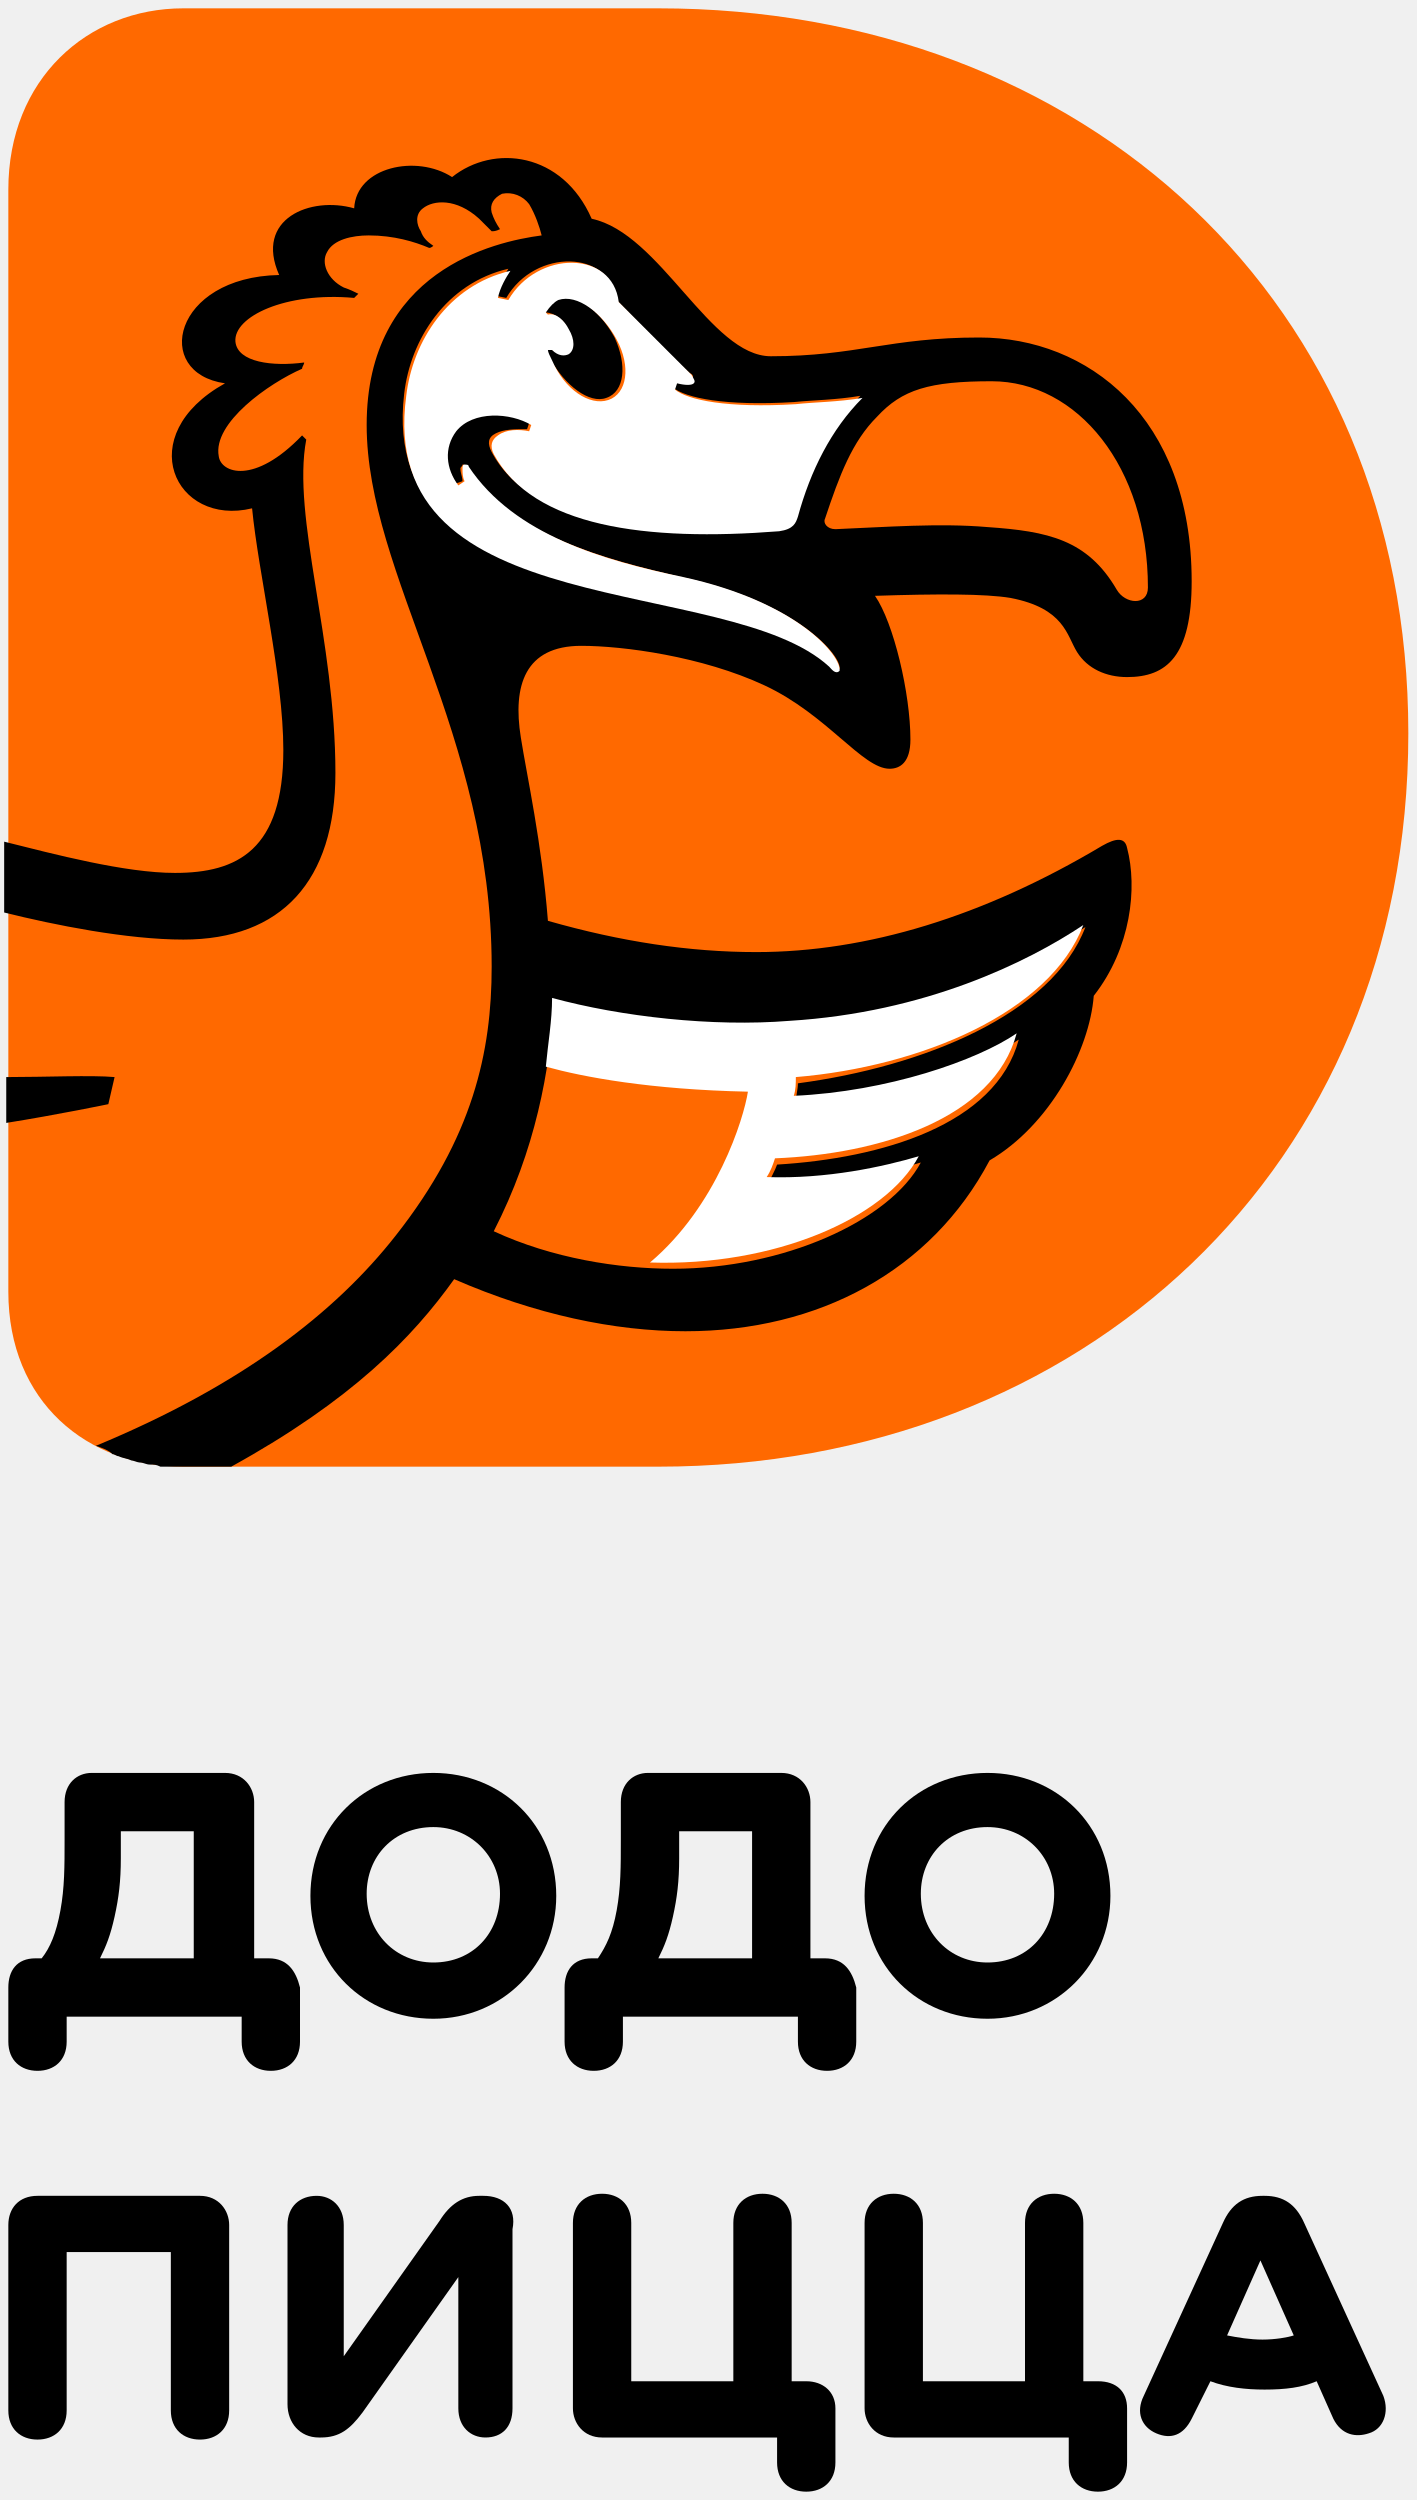
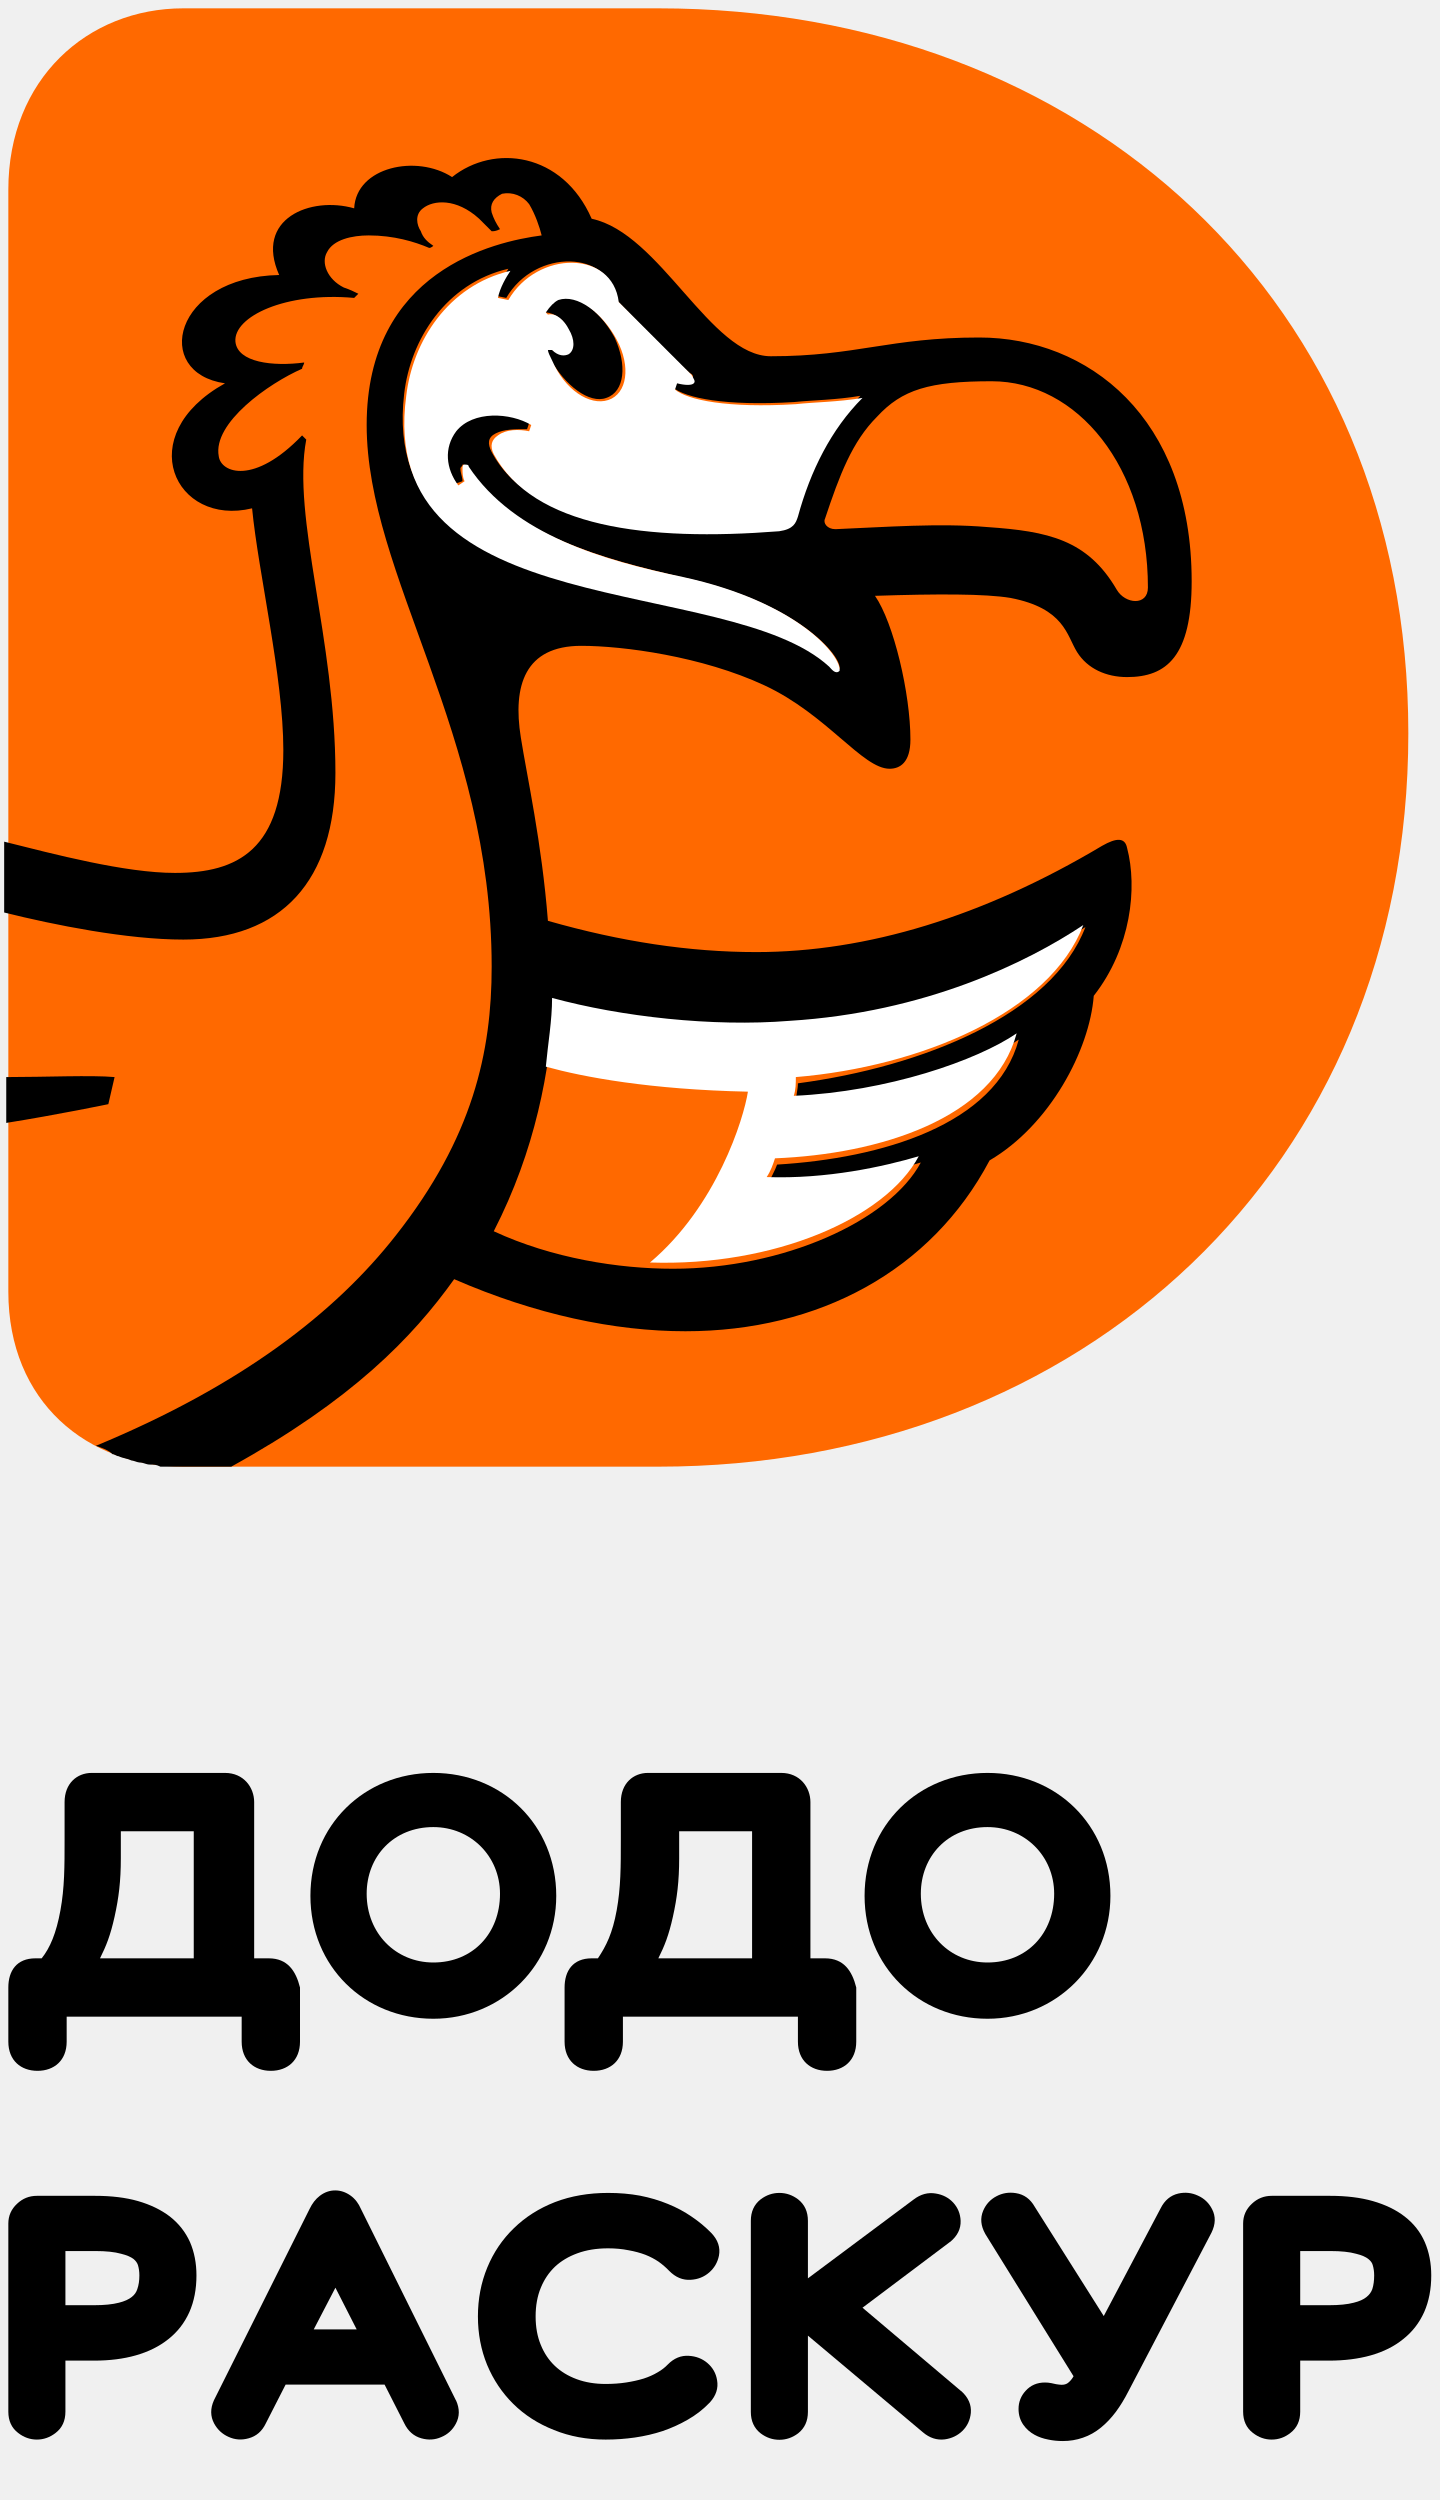
- <svg xmlns="http://www.w3.org/2000/svg" version="1.1" id="Слой_1" x="0px" y="0px" viewBox="0 0 68 120" style="enable-background:new 0 0 68 120;" xml:space="preserve">
+ <svg xmlns="http://www.w3.org/2000/svg" version="1.1" id="Слой_1" x="0px" y="0px" viewBox="0 0 69.1 120" style="enable-background:new 0 0 69.1 120;" xml:space="preserve">
  <style type="text/css">
	.st0{fill:#FF6900;}
	.st1{fill:#FFFFFF;}
</style>
  <g id="RU_Dodo_Pizza_Tall_Version_CMYK_1_">
    <g>
      <g id="RU_Tall_Logo_CMYK_2_">
        <g>
          <path d="M12.9,94h-0.7v-7.5c0-0.7-0.5-1.4-1.4-1.4H4.4c-0.7,0-1.3,0.5-1.3,1.4v1.8c0,1.3,0,2.3-0.2,3.4C2.7,92.8,2.4,93.5,2,94      H1.7c-0.9,0-1.3,0.6-1.3,1.4V98c0,0.9,0.6,1.4,1.4,1.4c0.8,0,1.4-0.5,1.4-1.4v-1.2h8.4V98c0,0.9,0.6,1.4,1.4,1.4      c0.8,0,1.4-0.5,1.4-1.4v-2.6C14.2,94.6,13.8,94,12.9,94z M9.4,94H4.8c0.3-0.6,0.5-1.1,0.7-2c0.2-0.9,0.3-1.7,0.3-2.8l0-1.3h3.5      V94z" />
          <path d="M20.8,85.1c-3.3,0-5.9,2.5-5.9,5.9c0,3.4,2.6,5.9,5.9,5.9c3.3,0,5.9-2.6,5.9-5.9C26.7,87.6,24.1,85.1,20.8,85.1z       M20.8,94.2c-1.8,0-3.2-1.4-3.2-3.3c0-1.8,1.3-3.2,3.2-3.2c1.8,0,3.2,1.4,3.2,3.2C24,92.8,22.7,94.2,20.8,94.2z" />
          <path d="M39.6,94h-0.7v-7.5c0-0.7-0.5-1.4-1.4-1.4h-6.4c-0.7,0-1.3,0.5-1.3,1.4v1.8c0,1.3,0,2.3-0.2,3.4      c-0.2,1.1-0.5,1.7-0.9,2.3h-0.3c-0.9,0-1.3,0.6-1.3,1.4V98c0,0.9,0.6,1.4,1.4,1.4c0.8,0,1.4-0.5,1.4-1.4v-1.2h8.4V98      c0,0.9,0.6,1.4,1.4,1.4c0.8,0,1.4-0.5,1.4-1.4v-2.6C40.9,94.6,40.5,94,39.6,94z M36.1,94h-4.5c0.3-0.6,0.5-1.1,0.7-2      c0.2-0.9,0.3-1.7,0.3-2.8l0-1.3h3.5V94z" />
          <path d="M47.4,85.1c-3.3,0-5.9,2.5-5.9,5.9c0,3.4,2.6,5.9,5.9,5.9c3.3,0,5.9-2.6,5.9-5.9C53.3,87.6,50.7,85.1,47.4,85.1z       M47.4,94.2c-1.8,0-3.2-1.4-3.2-3.3c0-1.8,1.3-3.2,3.2-3.2c1.8,0,3.2,1.4,3.2,3.2C50.6,92.8,49.3,94.2,47.4,94.2z" />
        </g>
        <g>
-           <path d="M9.6,105.4H1.8c-0.9,0-1.4,0.6-1.4,1.4v8.9c0,0.9,0.6,1.4,1.4,1.4c0.8,0,1.4-0.5,1.4-1.4v-7.6h5v7.6      c0,0.9,0.6,1.4,1.4,1.4c0.8,0,1.4-0.5,1.4-1.4v-8.9C11,106.1,10.5,105.4,9.6,105.4z" />
-           <path d="M23.2,105.4H23c-0.8,0-1.4,0.4-1.9,1.2l-4.6,6.5v-6.3c0-0.9-0.6-1.4-1.3-1.4c-0.8,0-1.4,0.5-1.4,1.4v8.6      c0,0.9,0.6,1.6,1.5,1.6h0.1c0.9,0,1.4-0.4,2-1.2l4.6-6.5v6.3c0,0.9,0.6,1.4,1.3,1.4c0.8,0,1.3-0.5,1.3-1.4V107      C24.8,106,24.2,105.4,23.2,105.4z" />
-           <path d="M38.7,114.3H38v-7.6c0-0.9-0.6-1.4-1.4-1.4c-0.8,0-1.4,0.5-1.4,1.4v7.6h-4.9v-7.6c0-0.9-0.6-1.4-1.4-1.4      c-0.8,0-1.4,0.5-1.4,1.4v8.9c0,0.7,0.5,1.4,1.4,1.4h8.4v1.2c0,0.9,0.6,1.4,1.4,1.4c0.8,0,1.4-0.5,1.4-1.4v-2.6      C40.1,114.8,39.5,114.3,38.7,114.3z" />
-           <path d="M52.7,114.3H52v-7.6c0-0.9-0.6-1.4-1.4-1.4c-0.8,0-1.4,0.5-1.4,1.4v7.6h-4.9v-7.6c0-0.9-0.6-1.4-1.4-1.4      c-0.8,0-1.4,0.5-1.4,1.4v8.9c0,0.7,0.5,1.4,1.4,1.4h8.4v1.2c0,0.9,0.6,1.4,1.4,1.4c0.8,0,1.4-0.5,1.4-1.4v-2.6      C54.1,114.8,53.6,114.3,52.7,114.3z" />
-           <path d="M66.4,115l-3.8-8.3c-0.4-0.9-1-1.3-1.9-1.3h-0.1c-0.9,0-1.5,0.4-1.9,1.3l-3.8,8.3c-0.4,0.8-0.1,1.5,0.6,1.8      c0.7,0.3,1.3,0.1,1.7-0.7l0.9-1.8c0.8,0.3,1.7,0.4,2.6,0.4c1,0,1.8-0.1,2.5-0.4l0.8,1.8c0.4,0.8,1.1,0.9,1.7,0.7      C66.4,116.6,66.7,115.8,66.4,115z M60.6,112.3c-0.6,0-1.2-0.1-1.7-0.2l1.6-3.6l1.6,3.6C61.8,112.2,61.2,112.3,60.6,112.3z" />
+           <path d="M0.4 115.76Q0.4 116.42 0.87 116.78Q1.28 117.1 1.77 117.1Q2.26 117.1 2.67 116.78Q3.14 116.42 3.14 115.76V113.31H4.52Q5.63 113.31 6.51 113.06Q7.43 112.8 8.08 112.28Q8.74 111.76 9.09 110.98Q9.43 110.21 9.43 109.22Q9.43 108.34 9.12 107.62Q8.79 106.89 8.15 106.39Q7.52 105.91 6.62 105.65Q5.74 105.4 4.57 105.4H1.77Q1.22 105.4 0.82 105.78Q0.4 106.17 0.4 106.73ZM3.14 110.65V108.05H4.57Q5.35 108.05 5.81 108.18Q6.22 108.28 6.42 108.44Q6.57 108.57 6.62 108.72Q6.69 108.95 6.69 109.22Q6.69 109.6 6.59 109.88Q6.52 110.1 6.33 110.25Q6.11 110.43 5.71 110.53Q5.25 110.65 4.52 110.65H3.14Z" />
+           <path d="M19.4 116.31Q19.68 116.89 20.23 117.04Q20.73 117.18 21.18 116.98Q21.64 116.79 21.88 116.34Q22.16 115.82 21.89 115.22Q21.88 115.21 21.88 115.21L17.33 106.04Q17.15 105.62 16.83 105.39Q16.48 105.14 16.09 105.14Q15.69 105.14 15.35 105.4Q15.05 105.63 14.86 106.03L10.28 115.19Q10.28 115.2 10.27 115.21Q10 115.81 10.28 116.33Q10.52 116.77 10.97 116.97Q11.43 117.18 11.93 117.04Q12.49 116.89 12.76 116.32L13.71 114.46H18.46L19.4 116.31ZM15.06 111.81 16.1 109.81 17.12 111.81H15.06Z" />
+           <path d="M34.08 115.31Q34.52 114.82 34.42 114.25Q34.34 113.75 33.95 113.42Q33.58 113.11 33.07 113.08Q32.5 113.04 32.05 113.5Q31.85 113.71 31.57 113.87Q31.27 114.05 30.9 114.17Q30.51 114.29 30.05 114.36Q29.59 114.43 29.07 114.43Q28.3 114.43 27.68 114.2Q27.06 113.97 26.63 113.56Q26.2 113.15 25.96 112.56Q25.71 111.96 25.71 111.19Q25.71 110.41 25.96 109.81Q26.2 109.22 26.64 108.8Q27.08 108.39 27.71 108.16Q28.36 107.92 29.19 107.92Q29.71 107.92 30.16 108.01Q30.61 108.09 30.98 108.23Q31.33 108.37 31.61 108.56Q31.89 108.76 32.12 109Q32.58 109.47 33.16 109.43Q33.67 109.4 34.04 109.08Q34.41 108.76 34.51 108.27Q34.62 107.69 34.15 107.19Q33.72 106.75 33.2 106.4Q32.68 106.04 32.06 105.79Q31.43 105.53 30.71 105.39Q30 105.26 29.19 105.26Q27.79 105.26 26.64 105.7Q25.49 106.15 24.67 106.95Q23.84 107.75 23.39 108.84Q22.94 109.93 22.94 111.19Q22.94 112.43 23.38 113.51Q23.83 114.59 24.64 115.39Q25.45 116.19 26.59 116.64Q27.72 117.1 29.07 117.1Q29.79 117.1 30.48 117Q31.17 116.9 31.81 116.69Q32.45 116.47 33.02 116.14Q33.61 115.8 34.06 115.33Q34.07 115.32 34.08 115.31Z" />
+           <path d="M38.78 106.6Q38.78 105.94 38.31 105.57Q37.9 105.26 37.41 105.26Q36.92 105.26 36.51 105.57Q36.04 105.94 36.04 106.6V115.77Q36.04 116.43 36.51 116.8Q36.92 117.11 37.41 117.11Q37.9 117.11 38.31 116.8Q38.78 116.43 38.78 115.77V112.11L44.3 116.75Q44.78 117.16 45.35 117.09Q45.85 117.02 46.2 116.68Q46.55 116.33 46.6 115.82Q46.65 115.24 46.15 114.78Q46.14 114.78 46.13 114.77L41.4 110.77L45.59 107.62Q45.6 107.62 45.61 107.61Q46.13 107.18 46.11 106.6Q46.09 106.09 45.75 105.72Q45.42 105.37 44.92 105.29Q44.36 105.19 43.85 105.58L38.78 109.36Z" />
+           <path d="M51.02 117.17Q51.52 117.17 51.98 117.01Q52.45 116.85 52.85 116.52Q53.23 116.21 53.56 115.77Q53.88 115.34 54.17 114.77L58.15 107.17Q58.45 106.56 58.18 106.04Q57.95 105.59 57.5 105.39Q57.05 105.18 56.56 105.29Q56 105.42 55.71 106L52.98 111.17L49.67 105.93Q49.35 105.36 48.76 105.27Q48.26 105.19 47.83 105.42Q47.39 105.65 47.19 106.12Q46.97 106.65 47.29 107.22Q47.3 107.23 47.3 107.24L51.53 114.06Q51.47 114.17 51.4 114.25Q51.32 114.34 51.25 114.39Q51.19 114.43 51.12 114.45Q51.05 114.47 50.95 114.47Q50.89 114.47 50.83 114.46Q50.76 114.45 50.69 114.44Q50.58 114.41 50.46 114.39Q50.31 114.36 50.16 114.36Q49.59 114.36 49.23 114.76Q48.89 115.13 48.89 115.63Q48.89 116.06 49.12 116.39Q49.33 116.69 49.66 116.87Q49.95 117.03 50.32 117.1Q50.65 117.17 51.02 117.17Z" />
+           <path d="M59.67 115.76Q59.67 116.42 60.14 116.78Q60.55 117.1 61.04 117.1Q61.54 117.1 61.94 116.78Q62.41 116.42 62.41 115.76V113.31H63.79Q64.9 113.31 65.79 113.06Q66.71 112.8 67.35 112.28Q68.01 111.76 68.36 110.98Q68.7 110.21 68.7 109.22Q68.7 108.34 68.39 107.62Q68.07 106.89 67.42 106.39Q66.8 105.91 65.89 105.65Q65.01 105.4 63.85 105.4H61.04Q60.49 105.4 60.09 105.78Q59.67 106.17 59.67 106.73ZM62.41 110.65V108.05H63.85Q64.63 108.05 65.09 108.18Q65.5 108.28 65.69 108.44Q65.85 108.57 65.89 108.72Q65.96 108.95 65.96 109.22Q65.96 109.6 65.87 109.88Q65.79 110.1 65.6 110.25Q65.39 110.43 64.98 110.53Q64.53 110.65 63.79 110.65H62.41Z" />
        </g>
      </g>
      <g>
        <path class="st0" d="M31.6,0.4c20.4,0,36,14,36,34.8c0,20.9-15.7,35.2-36,35.2H8.8c-4.6,0-8.4-3.1-8.4-8.4V9.1     c0-5.3,3.8-8.7,8.4-8.7H31.6z" />
        <path d="M48.5,28.7c2.6,0.5,2.7,1.8,3.2,2.6c0.5,0.8,1.4,1.2,2.4,1.2c1.9,0,3.1-1,3.1-4.6c0-7.9-5-11.7-10.2-11.7     c-4.3,0-5.9,0.9-10,0.9c-2.9,0-5.3-5.9-8.6-6.6c-1.4-3.2-4.7-3.6-6.7-2C20,7.4,17.1,8,17,10c-2.1-0.6-4.8,0.5-3.6,3.2     c-5.1,0.1-6.1,4.7-2.6,5.2c-4.5,2.5-2.4,6.9,1.3,6c0.3,3.1,1.5,8.1,1.5,11.6c0,4.8-2.2,5.9-5.2,5.9c-2.4,0-5.8-0.9-8.2-1.5v3.4     c2.4,0.6,5.9,1.3,8.6,1.3c4.7,0,7.3-2.8,7.3-8c0-6.4-2.1-12.3-1.4-16l-0.2-0.2c-2.3,2.4-3.9,1.8-4,1c-0.3-1.6,2.4-3.5,4-4.2     c0-0.1,0.1-0.2,0.1-0.3c-1.5,0.2-3.2,0-3.3-1c-0.1-1.2,2.4-2.4,5.7-2.1c0.1-0.1,0.1-0.1,0.2-0.2c-0.2-0.1-0.4-0.2-0.7-0.3     c-0.8-0.4-1.1-1.2-0.8-1.7c0.3-0.6,1.2-0.8,2-0.8c1.2,0,2.2,0.3,2.9,0.6c0.1,0,0.2-0.1,0.2-0.1c-0.3-0.2-0.5-0.4-0.6-0.7     c-0.2-0.3-0.3-0.8,0.1-1.1c0.5-0.4,1.6-0.5,2.7,0.5c0.2,0.2,0.4,0.4,0.6,0.6c0.1,0,0.2,0,0.4-0.1c-0.2-0.3-0.3-0.5-0.4-0.8     c-0.1-0.4,0.1-0.7,0.5-0.9c0.5-0.1,1,0.1,1.3,0.5c0.3,0.5,0.5,1.1,0.6,1.5c-2.3,0.3-8.4,1.7-8.4,9.1c0,7.2,6,14.8,6,26     c0,4.1-0.9,8.2-4.6,12.9c-2.9,3.7-7.4,7.2-14.4,10.1c0,0,0,0,0,0c0.3,0.1,0.6,0.2,0.8,0.4c0.1,0,0.2,0.1,0.3,0.1     c0.2,0.1,0.4,0.1,0.6,0.2c0.1,0,0.3,0.1,0.4,0.1c0.2,0,0.3,0.1,0.5,0.1c0.2,0,0.3,0,0.5,0.1c0.1,0,0.3,0,0.4,0c0.2,0,0.3,0,0.5,0     h2.5c5.8-3.2,8.7-6.2,10.7-9c3.9,1.7,7.7,2.5,11.1,2.5c6.4,0,11.8-2.9,14.6-8.2c2.9-1.7,4.8-5.3,5-7.9c1.8-2.3,2.1-5.2,1.6-7.1     c-0.1-0.5-0.5-0.5-1.2-0.1c-5.7,3.4-11.3,5.1-16.6,5.1c-3.2,0-6.5-0.5-10-1.5c-0.3-3.8-1-6.9-1.3-8.8c-0.4-2.5,0.2-4.4,2.9-4.4     c2,0,5.8,0.5,8.8,1.9c3,1.4,4.7,4,6,4c0.5,0,1-0.3,1-1.4c0-2.2-0.8-5.6-1.7-6.9C45,28.5,47.3,28.5,48.5,28.7z M26.6,48     c3.2,0.9,7.7,1.4,11.4,1.1c6.5-0.5,11.4-2.9,14.1-4.6c-1.6,4.2-7.8,6.7-13.8,7.5c0,0.3-0.1,0.6-0.1,0.9c4.5-0.2,8.8-1.7,10.7-3     c-1.1,4.1-6.6,5.7-11.6,6c-0.1,0.3-0.3,0.6-0.4,0.9c2.9,0.1,5.7-0.5,7.3-1c-1.5,2.8-6.6,5.1-11.9,5.1c-2.6,0-5.8-0.5-8.6-1.8     C25.7,55.2,26.4,51.4,26.6,48z M40.3,32.1c-0.2,0.2-0.4-0.1-0.5-0.2c-4.8-4.5-21.7-1.9-20.4-13c0.3-2.6,2-5.3,5-6     c-0.2,0.3-0.4,0.7-0.6,1.3l0.5,0.1c1.4-2.4,5-2.3,5.3,0.1c0,0,2.8,2.9,3.5,3.5c0.2,0.1,0.2,0.2,0.1,0.4c-0.1,0.1-0.4,0.1-0.8,0     l-0.1,0.3c0.6,0.5,2.5,0.9,5.8,0.7c1-0.1,2-0.1,3.2-0.3c-1.5,1.5-2.5,3.5-3.1,5.7c-0.1,0.3-0.2,0.6-0.9,0.7     c-6.4,0.5-11.9-0.3-13.7-3.7c-0.2-0.4-0.2-0.7,0.2-0.9c0.4-0.2,0.9-0.2,1.5-0.2l0.1-0.3c-1-0.6-2.7-0.8-3.6,0.3     c-0.6,0.7-0.5,1.7,0.1,2.6l0.3-0.1c0-0.2-0.1-0.4-0.1-0.6c0-0.1,0.1-0.1,0.1-0.2c0.1,0,0.1,0,0.2,0.1c2.2,3.3,6.5,4.4,10.3,5.3     C38.3,28.9,40.4,31.5,40.3,32.1z M40.1,25.4c-0.4,0-0.6-0.3-0.5-0.5c0.7-2.1,1.3-3.7,2.5-4.9c1.2-1.3,2.5-1.7,5.5-1.7     c4.1,0,7.5,4.1,7.5,9.9c0,0.9-1.1,0.8-1.5,0.1c-1.4-2.4-3.3-2.8-6.2-3C45.1,25.1,42.5,25.3,40.1,25.4z M27.2,15.7     c0.3,0.5,0.3,1,0,1.2c-0.2,0.1-0.5,0.1-0.8-0.2l-0.2,0c0.1,0.2,0.1,0.4,0.2,0.5c0.7,1.3,1.9,2.2,2.7,1.9c0.9-0.3,1-1.6,0.4-2.9     c-0.7-1.3-1.9-2.2-2.8-1.9c-0.3,0.1-0.5,0.3-0.6,0.6l0.1,0.1C26.6,15,27.1,15.4,27.2,15.7z M5.5,51.7c-1.1-0.1-3.3,0-5.2,0v2.2     C2.8,53.5,5.2,53,5.2,53L5.5,51.7z" />
        <path class="st1" d="M52,44.4c-2.7,1.8-7.6,4.2-14.1,4.6c-3.7,0.3-8.1-0.2-11.4-1.1c0,1.1-0.2,2.2-0.3,3.3c1.8,0.5,5,1.1,9.7,1.2     c-0.2,1.3-1.5,5.5-4.7,8.2c5.9,0.2,11.3-2.1,12.9-5.1c-1.7,0.5-4.4,1.1-7.3,1c0.2-0.3,0.3-0.6,0.4-0.9c5-0.2,10.5-1.9,11.6-6     c-1.9,1.3-6.2,2.8-10.7,3c0.1-0.3,0.1-0.6,0.1-0.9C44.2,51.2,50.4,48.6,52,44.4z" />
        <path class="st1" d="M26.8,14.4c0.9-0.3,2.1,0.6,2.8,1.9c0.7,1.3,0.5,2.6-0.4,2.9c-0.9,0.3-2.1-0.5-2.7-1.9     c-0.1-0.2-0.2-0.4-0.2-0.5l0.2,0c0.3,0.3,0.6,0.3,0.8,0.2c0.3-0.2,0.3-0.7,0-1.2c-0.2-0.4-0.6-0.8-1-0.7l-0.1-0.1     C26.4,14.7,26.6,14.5,26.8,14.4 M32.8,27.7c-3.8-0.8-8.1-2-10.3-5.3c0-0.1-0.1-0.1-0.2-0.1c-0.1,0-0.1,0.1-0.1,0.2     c0,0.2,0,0.4,0.1,0.6L22,23.3c-0.6-0.8-0.7-1.8-0.1-2.6c0.8-1,2.6-0.9,3.6-0.3l-0.1,0.3c-0.5-0.1-1.1-0.1-1.5,0.2     c-0.3,0.2-0.4,0.5-0.2,0.9c1.9,3.5,7.3,4.2,13.7,3.7c0.7-0.1,0.8-0.4,0.9-0.7c0.6-2.2,1.6-4.2,3.1-5.7c-1.2,0.2-2.3,0.2-3.2,0.3     c-3.3,0.2-5.2-0.2-5.8-0.7l0.1-0.3c0.4,0.1,0.7,0.1,0.8,0c0.1-0.1,0-0.2-0.1-0.4c-0.6-0.6-3.5-3.5-3.5-3.5     c-0.3-2.5-3.9-2.5-5.3-0.1l-0.5-0.1c0.1-0.5,0.4-1,0.6-1.3c-3,0.7-4.7,3.4-5,6C18,30.1,34.9,27.5,39.8,32     c0.1,0.1,0.3,0.4,0.5,0.2C40.4,31.5,38.3,28.9,32.8,27.7" />
      </g>
    </g>
  </g>
</svg>
